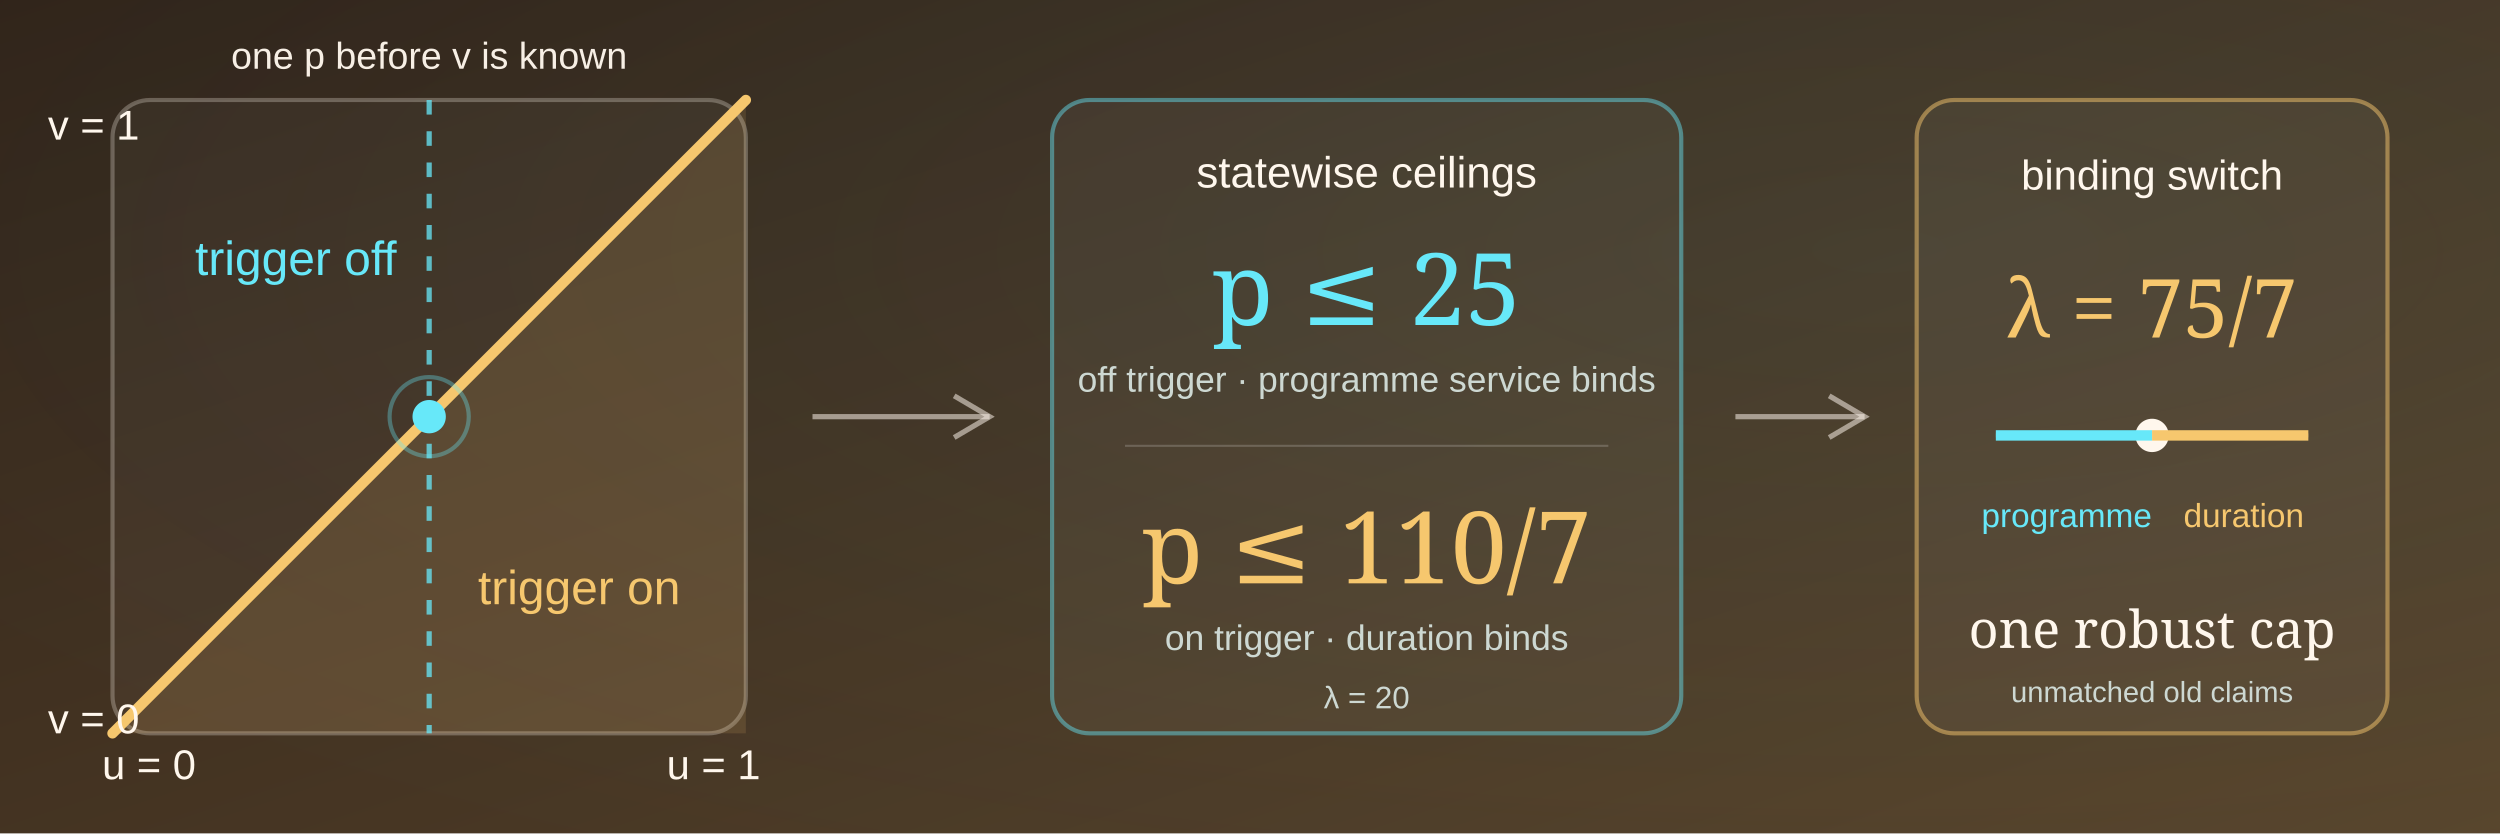
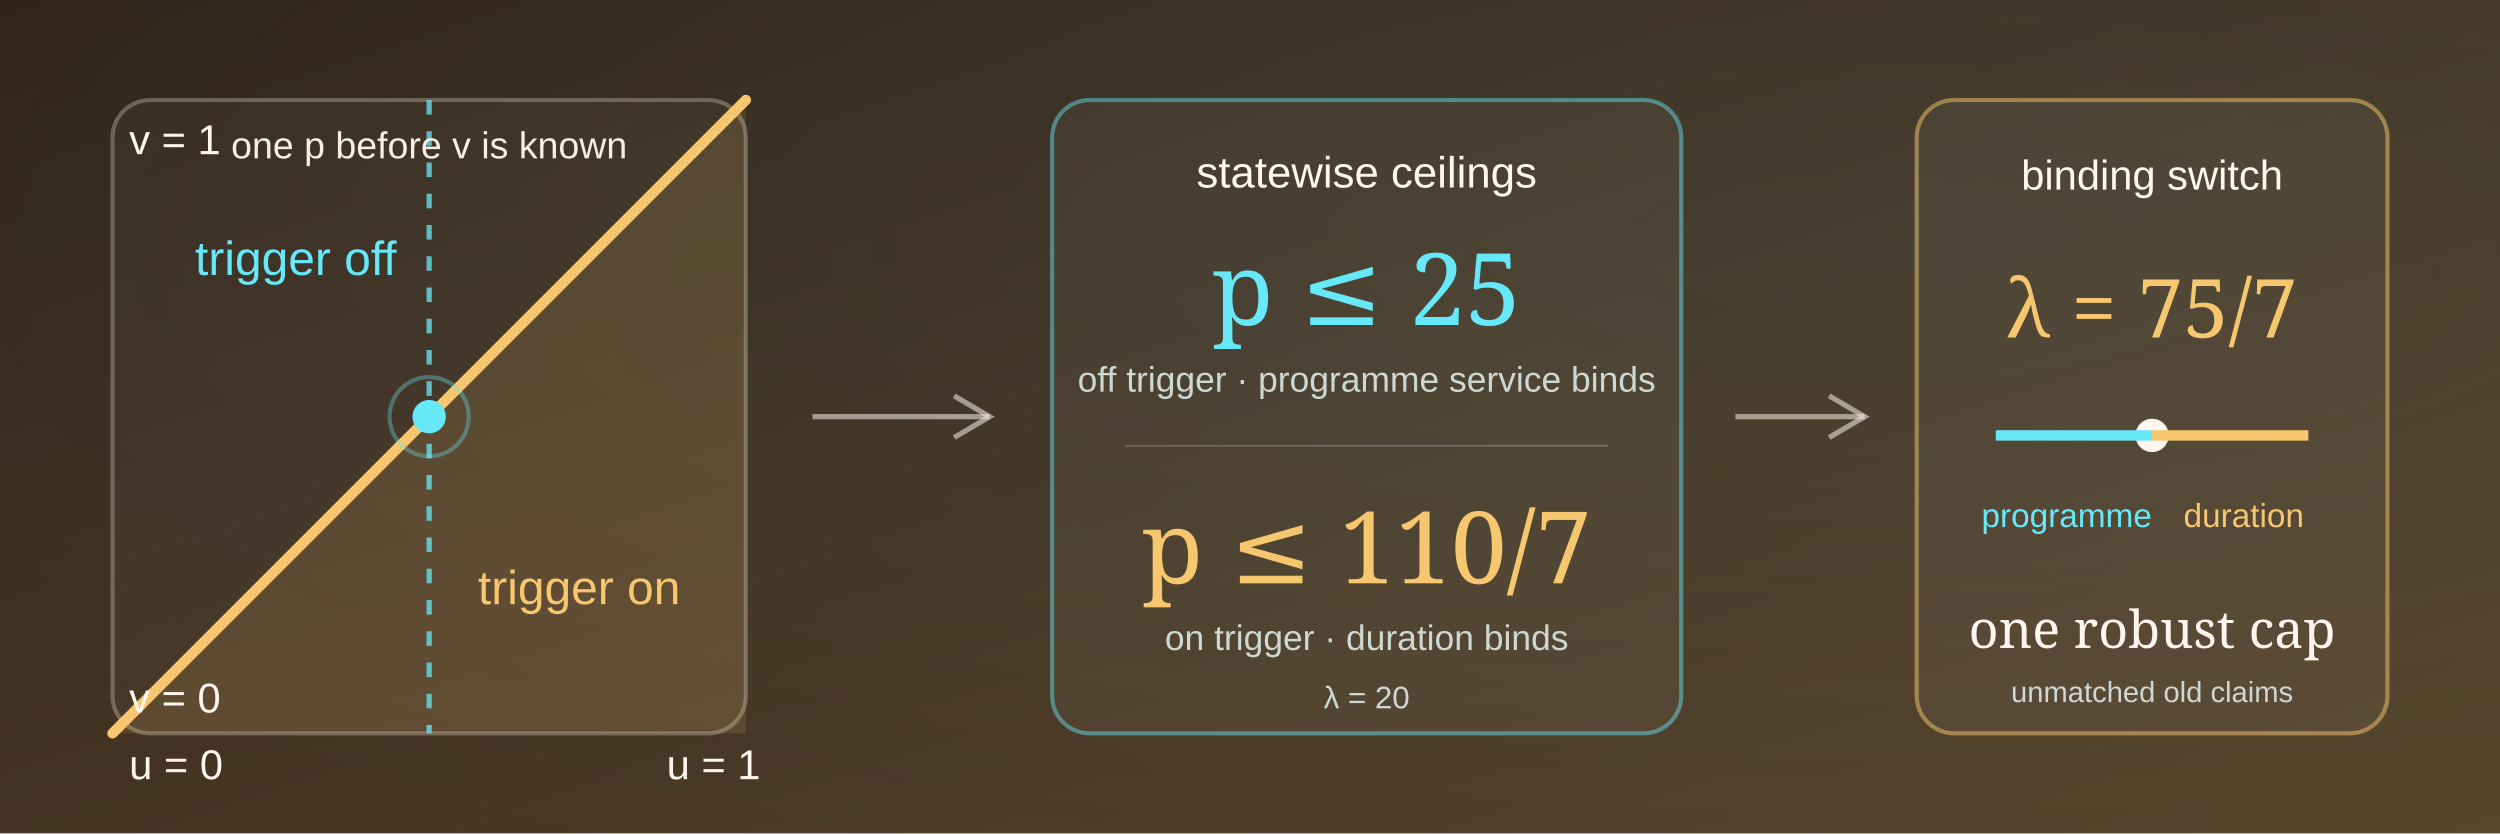
<svg xmlns="http://www.w3.org/2000/svg" viewBox="0 0 1200 400" data-banner-palette="bronze" role="img" aria-labelledby="art-description">
  <defs>
    <linearGradient id="bg" x1="0" y1="0" x2="1" y2="1">
      <stop offset="0" stop-color="#302319" />
      <stop offset="1" stop-color="#58442b" />
    </linearGradient>
    <radialGradient id="glow" cx="0.75" cy="0.3" r="0.9">
      <stop offset="0" stop-color="#67e8f9" stop-opacity="0.06" />
      <stop offset="1" stop-color="#67e8f9" stop-opacity="0" />
    </radialGradient>
  </defs>
  <rect width="1200" height="400" fill="url(#bg)" />
  <rect width="1200" height="400" fill="url(#glow)" />
  <g font-family="Arial,Helvetica,sans-serif">
    <g transform="translate(54 48)">
      <rect x="0" y="0" width="304" height="304" rx="18" fill="#fff" fill-opacity=".035" stroke="#f7efe5" stroke-opacity=".28" stroke-width="2" />
      <path d="M0 304 L304 0 L304 304 Z" fill="#f6c76e" fill-opacity=".13" />
      <path d="M0 304 L304 0" fill="none" stroke="#f6c76e" stroke-width="5" stroke-linecap="round" />
      <path d="M152 0 V304" fill="none" stroke="#67e8f9" stroke-width="2.5" stroke-dasharray="7 8" opacity=".75" />
      <circle cx="152" cy="152" r="8" fill="#67e8f9" />
      <circle cx="152" cy="152" r="19" fill="none" stroke="#67e8f9" stroke-opacity=".34" stroke-width="2" />
      <g class="og-hide" fill="#fff7ed" font-size="20">
-         <text x="-5" y="326">u = 0</text>
+         <text x="8" y="326">u = 0</text>
        <text x="266" y="326">u = 1</text>
-         <text x="-31" y="19">v = 1</text>
-         <text x="-31" y="304">v = 0</text>
+         <text x="8" y="26">v = 1</text>
+         <text x="8" y="294">v = 0</text>
      </g>
      <g class="og-hide" text-anchor="middle">
        <text x="88" y="84" fill="#67e8f9" font-size="23">trigger off</text>
        <text x="224" y="242" fill="#f6c76e" font-size="23">trigger on</text>
-         <text x="152" y="-15" fill="#f7efe5" font-size="18">one p before v is known</text>
+         <text x="152" y="28" fill="#f7efe5" font-size="18">one p before v is known</text>
      </g>
    </g>
    <path d="M390 200 H475" stroke="#f7efe5" stroke-opacity=".55" stroke-width="2.5" />
    <path d="M458 190 L475 200 L458 210" fill="none" stroke="#f7efe5" stroke-opacity=".55" stroke-width="2.5" />
    <g transform="translate(505 48)">
      <rect x="0" y="0" width="302" height="304" rx="18" fill="#fff" fill-opacity=".04" stroke="#67e8f9" stroke-opacity=".45" stroke-width="2" />
      <text class="og-hide" x="151" y="42" text-anchor="middle" fill="#fff7ed" font-size="21">statewise ceilings</text>
      <text x="151" y="108" text-anchor="middle" fill="#67e8f9" font-family="Georgia,serif" font-size="48">p ≤ 25</text>
      <text class="og-hide" x="151" y="140" text-anchor="middle" fill="#cdd8d2" font-size="17">off trigger · programme service binds</text>
      <line x1="35" y1="166" x2="267" y2="166" stroke="#fff" stroke-opacity=".18" />
      <text x="151" y="232" text-anchor="middle" fill="#f6c76e" font-family="Georgia,serif" font-size="48">p ≤ 110/7</text>
      <text class="og-hide" x="151" y="264" text-anchor="middle" fill="#cdd8d2" font-size="17">on trigger · duration binds</text>
      <text class="og-hide" x="151" y="292" text-anchor="middle" fill="#cdd8d2" font-size="15">λ = 20</text>
    </g>
    <path d="M833 200 H895" stroke="#f7efe5" stroke-opacity=".55" stroke-width="2.5" />
    <path d="M878 190 L895 200 L878 210" fill="none" stroke="#f7efe5" stroke-opacity=".55" stroke-width="2.5" />
    <g transform="translate(920 48)">
      <rect x="0" y="0" width="226" height="304" rx="18" fill="#fff" fill-opacity=".04" stroke="#f6c76e" stroke-opacity=".5" stroke-width="2" />
      <text class="og-hide" x="113" y="43" text-anchor="middle" fill="#fff7ed" font-size="20">binding switch</text>
      <text x="113" y="114" text-anchor="middle" fill="#f6c76e" font-family="Georgia,serif" font-size="39">λ = 75/7</text>
      <path d="M38 161 H188" stroke="#f7efe5" stroke-opacity=".28" stroke-width="2" />
      <circle cx="113" cy="161" r="8" fill="#fff7ed" />
      <path d="M38 161 H113" stroke="#67e8f9" stroke-width="5" />
      <path d="M113 161 H188" stroke="#f6c76e" stroke-width="5" />
      <text class="og-hide" x="72" y="205" text-anchor="middle" fill="#67e8f9" font-size="16">programme</text>
      <text class="og-hide" x="157" y="205" text-anchor="middle" fill="#f6c76e" font-size="16">duration</text>
      <text class="og-hide" x="113" y="263" text-anchor="middle" fill="#fff7ed" font-family="Georgia,serif" font-size="25">one robust cap</text>
      <text class="og-hide" x="113" y="289" text-anchor="middle" fill="#cdd8d2" font-size="14">unmatched old claims</text>
    </g>
  </g>
</svg>
